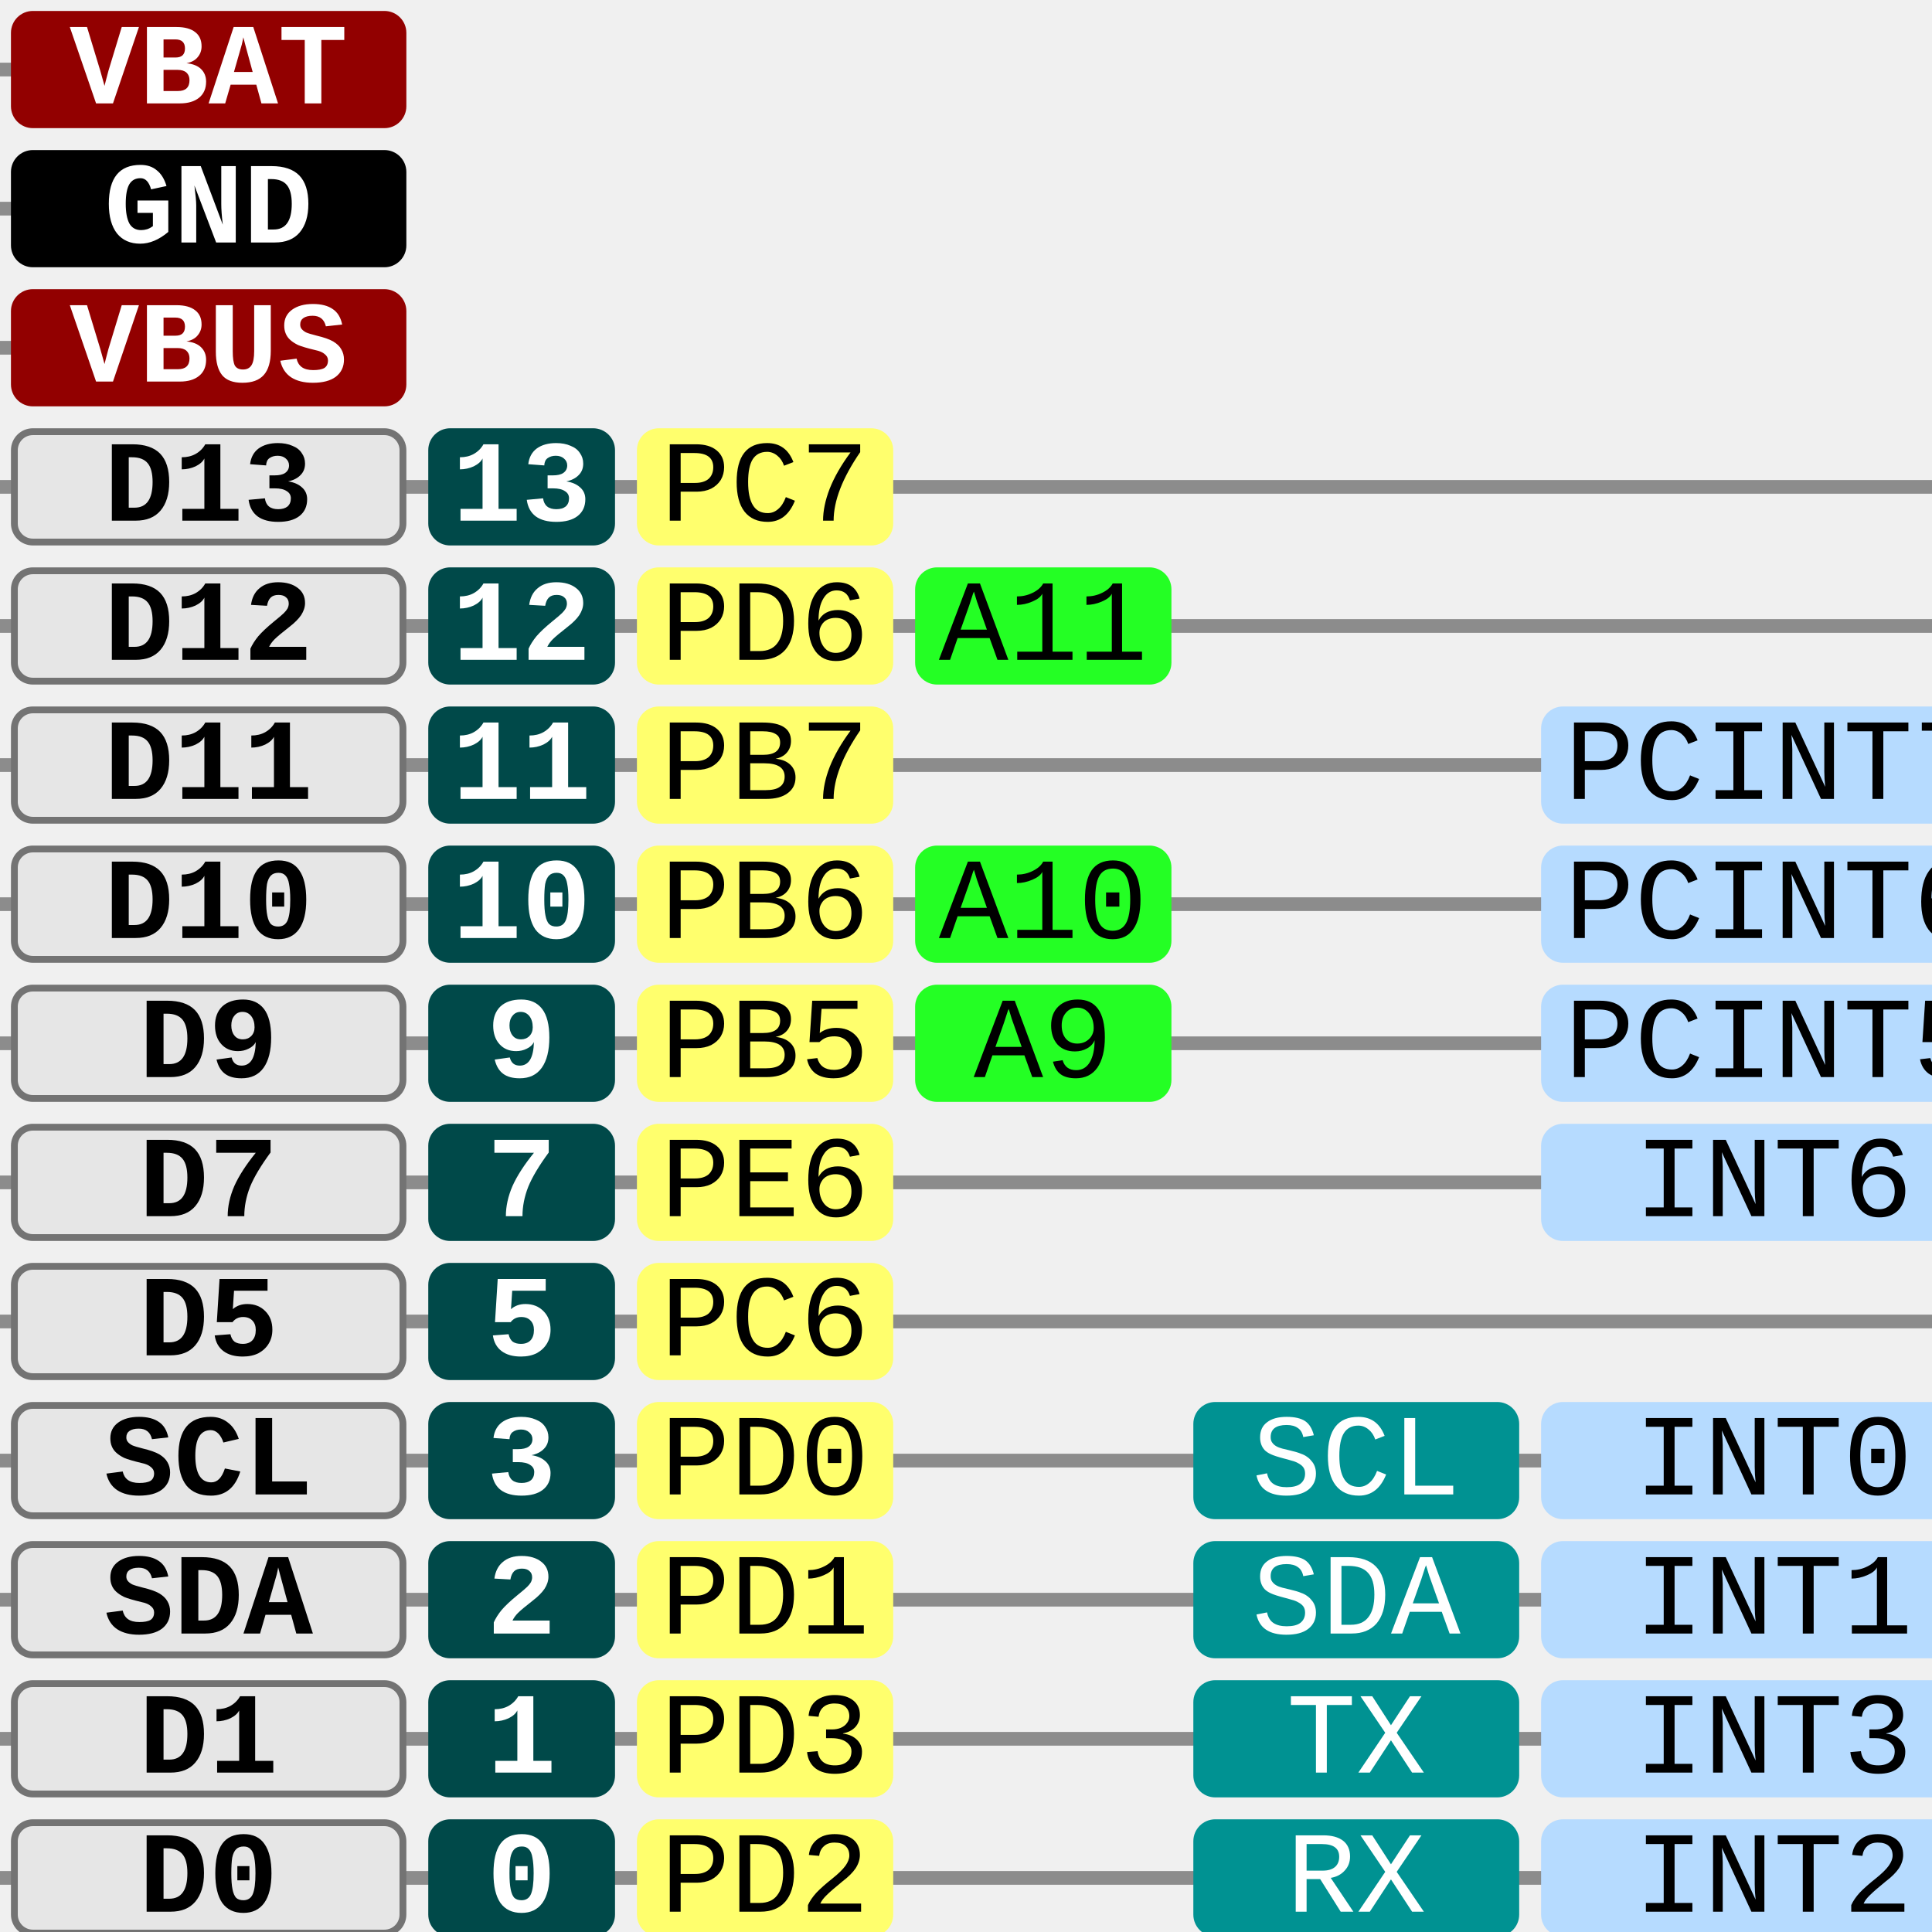
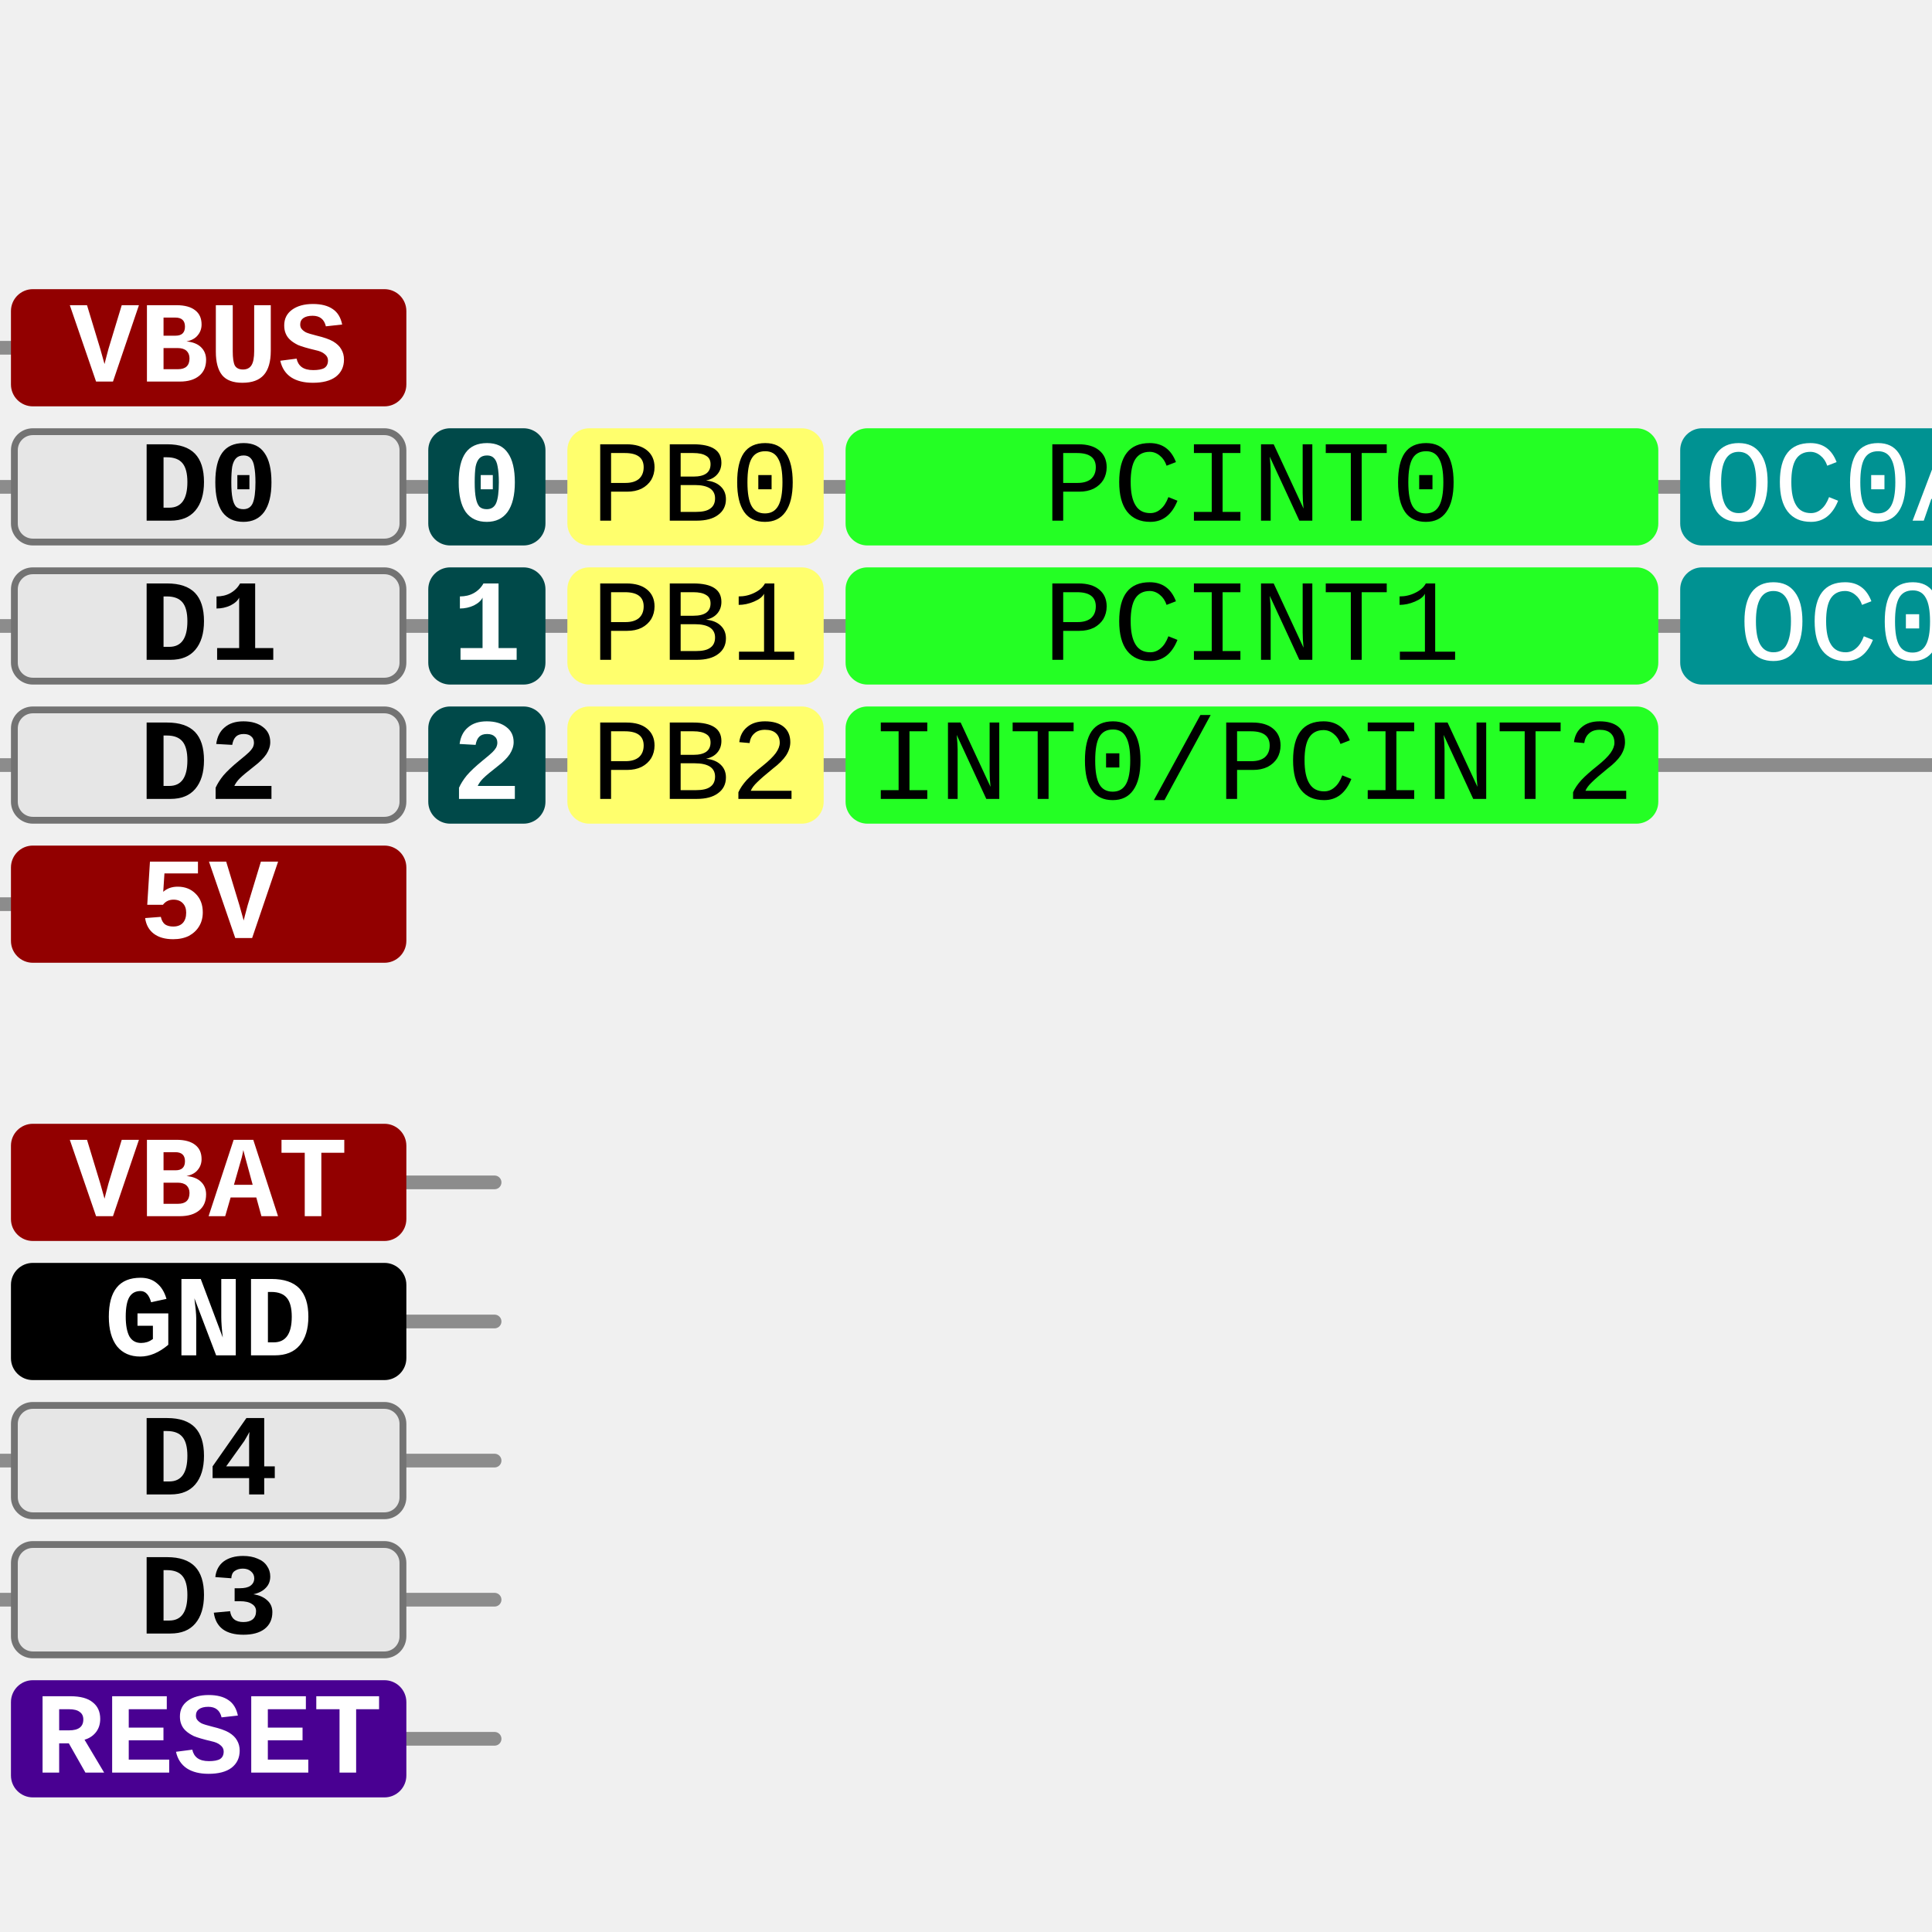
<svg xmlns="http://www.w3.org/2000/svg" baseProfile="tiny" height="100" version="1.2" width="100">
  <defs />
-   <g>
-     <line stroke="#8C8C8C" stroke-linecap="round" stroke-width="0.709" x1="-4" x2="10.8" y1="3.6" y2="3.6" />
-     <rect fill="#920000" height="6.066" rx="1.134" ry="1.134" width="20.466" x="0.567" y="0.567" />
-     <text fill="white" font-family="Courier New" font-size="6" font-weight="bold" text-anchor="middle" x="10.8" y="5.35">VBAT</text>
-   </g>
-   <g>
-     <line stroke="#8C8C8C" stroke-linecap="round" stroke-width="0.709" x1="-4" x2="10.8" y1="10.8" y2="10.8" />
-     <rect fill="#000000" height="6.066" rx="1.134" ry="1.134" width="20.466" x="0.567" y="7.767" />
-     <text fill="white" font-family="Courier New" font-size="6" font-weight="bold" text-anchor="middle" x="10.8" y="12.55">GND</text>
-   </g>
  <g>
    <line stroke="#8C8C8C" stroke-linecap="round" stroke-width="0.709" x1="-4" x2="10.8" y1="18.0" y2="18.0" />
    <rect fill="#920000" height="6.066" rx="1.134" ry="1.134" width="20.466" x="0.567" y="14.967" />
    <text fill="white" font-family="Courier New" font-size="6" font-weight="bold" text-anchor="middle" x="10.8" y="19.75">VBUS</text>
  </g>
  <g>
-     <line stroke="#8C8C8C" stroke-linecap="round" stroke-width="0.709" x1="-4" x2="120.6" y1="25.2" y2="25.2" />
+     <line stroke="#8C8C8C" stroke-linecap="round" stroke-width="0.709" x1="-4" x2="145.8" y1="25.2" y2="25.2" />
    <rect fill="#E6E6E6" height="5.712" rx="0.957" ry="0.957" stroke="#737373" stroke-width="0.354" width="20.112" x="0.744" y="22.344" />
-     <text fill="black" font-family="Courier New" font-size="6" font-weight="bold" text-anchor="middle" x="10.8" y="26.95">D13</text>
-     <rect fill="#004949" height="6.066" rx="1.134" ry="1.134" width="9.666" x="22.167" y="22.167" />
-     <text fill="white" font-family="Courier New" font-size="6" font-weight="bold" text-anchor="middle" x="27.0" y="26.95">13</text>
-     <rect fill="#FFFF6D" height="6.066" rx="1.134" ry="1.134" width="13.266" x="32.967" y="22.167" />
-     <text fill="black" font-family="Courier New" font-size="6" text-anchor="middle" x="39.6" y="26.95">PC7</text>
-     <rect fill="#6DB6FF" height="6.066" rx="1.134" ry="1.134" width="38.466" x="104.967" y="22.167" />
-     <text fill="black" font-family="Courier New" font-size="6" text-anchor="middle" x="124.2" y="26.95">OC4A</text>
+     <text fill="black" font-family="Courier New" font-size="6" font-weight="bold" text-anchor="middle" x="10.8" y="26.95">D0</text>
+     <rect fill="#004949" height="6.066" rx="1.134" ry="1.134" width="6.066" x="22.167" y="22.167" />
+     <text fill="white" font-family="Courier New" font-size="6" font-weight="bold" text-anchor="middle" x="25.2" y="26.95">0</text>
+     <rect fill="#FFFF6D" height="6.066" rx="1.134" ry="1.134" width="13.266" x="29.367" y="22.167" />
+     <text fill="black" font-family="Courier New" font-size="6" text-anchor="middle" x="36" y="26.95">PB0</text>
+     <rect fill="#24FF24" height="6.066" rx="1.134" ry="1.134" width="42.066" x="43.767" y="22.167" />
+     <text fill="black" font-family="Courier New" font-size="6" text-anchor="middle" x="64.8" y="26.95">PCINT0</text>
+     <rect fill="#009292" height="6.066" rx="1.134" ry="1.134" width="38.466" x="86.967" y="22.167" />
+     <text fill="white" font-family="Courier New" font-size="6" text-anchor="middle" x="106.2" y="26.95">OC0A/!OC1A</text>
+     <rect fill="#6DB6FF" height="6.066" rx="1.134" ry="1.134" width="16.866" x="126.567" y="22.167" />
+     <text fill="black" font-family="Courier New" font-size="6" text-anchor="middle" x="135.0" y="26.95">MOSI</text>
  </g>
  <g>
-     <line stroke="#8C8C8C" stroke-linecap="round" stroke-width="0.709" x1="-4" x2="120.6" y1="32.4" y2="32.4" />
+     <line stroke="#8C8C8C" stroke-linecap="round" stroke-width="0.709" x1="-4" x2="145.8" y1="32.4" y2="32.4" />
    <rect fill="#E6E6E6" height="5.712" rx="0.957" ry="0.957" stroke="#737373" stroke-width="0.354" width="20.112" x="0.744" y="29.544" />
-     <text fill="black" font-family="Courier New" font-size="6" font-weight="bold" text-anchor="middle" x="10.8" y="34.15">D12</text>
-     <rect fill="#004949" height="6.066" rx="1.134" ry="1.134" width="9.666" x="22.167" y="29.367" />
-     <text fill="white" font-family="Courier New" font-size="6" font-weight="bold" text-anchor="middle" x="27.0" y="34.15">12</text>
-     <rect fill="#FFFF6D" height="6.066" rx="1.134" ry="1.134" width="13.266" x="32.967" y="29.367" />
-     <text fill="black" font-family="Courier New" font-size="6" text-anchor="middle" x="39.6" y="34.15">PD6</text>
-     <rect fill="#24FF24" height="6.066" rx="1.134" ry="1.134" width="13.266" x="47.367" y="29.367" />
-     <text fill="black" font-family="Courier New" font-size="6" text-anchor="middle" x="54" y="34.15">A11</text>
-     <rect fill="#6DB6FF" height="6.066" rx="1.134" ry="1.134" width="38.466" x="104.967" y="29.367" />
-     <text fill="black" font-family="Courier New" font-size="6" text-anchor="middle" x="124.2" y="34.15">!OC4D</text>
+     <text fill="black" font-family="Courier New" font-size="6" font-weight="bold" text-anchor="middle" x="10.8" y="34.15">D1</text>
+     <rect fill="#004949" height="6.066" rx="1.134" ry="1.134" width="6.066" x="22.167" y="29.367" />
+     <text fill="white" font-family="Courier New" font-size="6" font-weight="bold" text-anchor="middle" x="25.2" y="34.15">1</text>
+     <rect fill="#FFFF6D" height="6.066" rx="1.134" ry="1.134" width="13.266" x="29.367" y="29.367" />
+     <text fill="black" font-family="Courier New" font-size="6" text-anchor="middle" x="36" y="34.15">PB1</text>
+     <rect fill="#24FF24" height="6.066" rx="1.134" ry="1.134" width="42.066" x="43.767" y="29.367" />
+     <text fill="black" font-family="Courier New" font-size="6" text-anchor="middle" x="64.8" y="34.15">PCINT1</text>
+     <rect fill="#009292" height="6.066" rx="1.134" ry="1.134" width="38.466" x="86.967" y="29.367" />
+     <text fill="white" font-family="Courier New" font-size="6" text-anchor="middle" x="106.2" y="34.15">OC0B/OC1A</text>
+     <rect fill="#6DB6FF" height="6.066" rx="1.134" ry="1.134" width="16.866" x="140.967" y="29.367" />
+     <text fill="black" font-family="Courier New" font-size="6" text-anchor="middle" x="149.4" y="34.15">MISO</text>
  </g>
  <g>
-     <line stroke="#8C8C8C" stroke-linecap="round" stroke-width="0.709" x1="-4" x2="120.6" y1="39.6" y2="39.6" />
+     <line stroke="#8C8C8C" stroke-linecap="round" stroke-width="0.709" x1="-4" x2="160.2" y1="39.6" y2="39.6" />
    <rect fill="#E6E6E6" height="5.712" rx="0.957" ry="0.957" stroke="#737373" stroke-width="0.354" width="20.112" x="0.744" y="36.744" />
-     <text fill="black" font-family="Courier New" font-size="6" font-weight="bold" text-anchor="middle" x="10.8" y="41.35">D11</text>
-     <rect fill="#004949" height="6.066" rx="1.134" ry="1.134" width="9.666" x="22.167" y="36.567" />
-     <text fill="white" font-family="Courier New" font-size="6" font-weight="bold" text-anchor="middle" x="27.0" y="41.35">11</text>
-     <rect fill="#FFFF6D" height="6.066" rx="1.134" ry="1.134" width="13.266" x="32.967" y="36.567" />
-     <text fill="black" font-family="Courier New" font-size="6" text-anchor="middle" x="39.6" y="41.35">PB7</text>
-     <rect fill="#B6DBFF" height="6.066" rx="1.134" ry="1.134" width="24.066" x="79.767" y="36.567" />
-     <text fill="black" font-family="Courier New" font-size="6" text-anchor="middle" x="91.8" y="41.35">PCINT7</text>
-     <rect fill="#6DB6FF" height="6.066" rx="1.134" ry="1.134" width="38.466" x="104.967" y="36.567" />
-     <text fill="black" font-family="Courier New" font-size="6" text-anchor="middle" x="124.2" y="41.35">OC0A/OC1C</text>
+     <text fill="black" font-family="Courier New" font-size="6" font-weight="bold" text-anchor="middle" x="10.8" y="41.35">D2</text>
+     <rect fill="#004949" height="6.066" rx="1.134" ry="1.134" width="6.066" x="22.167" y="36.567" />
+     <text fill="white" font-family="Courier New" font-size="6" font-weight="bold" text-anchor="middle" x="25.2" y="41.35">2</text>
+     <rect fill="#FFFF6D" height="6.066" rx="1.134" ry="1.134" width="13.266" x="29.367" y="36.567" />
+     <text fill="black" font-family="Courier New" font-size="6" text-anchor="middle" x="36" y="41.35">PB2</text>
+     <rect fill="#24FF24" height="6.066" rx="1.134" ry="1.134" width="42.066" x="43.767" y="36.567" />
+     <text fill="black" font-family="Courier New" font-size="6" text-anchor="middle" x="64.8" y="41.35">INT0/PCINT2</text>
+     <rect fill="#6DB6FF" height="6.066" rx="1.134" ry="1.134" width="16.866" x="126.567" y="36.567" />
+     <text fill="black" font-family="Courier New" font-size="6" text-anchor="middle" x="135.0" y="41.35">SCK</text>
+     <rect fill="#B66DFF" height="6.066" rx="1.134" ry="1.134" width="9.666" x="144.567" y="36.567" />
+     <text fill="black" font-family="Courier New" font-size="6" text-anchor="middle" x="149.4" y="41.35">A1</text>
  </g>
  <g>
-     <line stroke="#8C8C8C" stroke-linecap="round" stroke-width="0.709" x1="-4" x2="120.6" y1="46.8" y2="46.8" />
-     <rect fill="#E6E6E6" height="5.712" rx="0.957" ry="0.957" stroke="#737373" stroke-width="0.354" width="20.112" x="0.744" y="43.944" />
-     <text fill="black" font-family="Courier New" font-size="6" font-weight="bold" text-anchor="middle" x="10.8" y="48.55">D10</text>
-     <rect fill="#004949" height="6.066" rx="1.134" ry="1.134" width="9.666" x="22.167" y="43.767" />
-     <text fill="white" font-family="Courier New" font-size="6" font-weight="bold" text-anchor="middle" x="27.0" y="48.55">10</text>
-     <rect fill="#FFFF6D" height="6.066" rx="1.134" ry="1.134" width="13.266" x="32.967" y="43.767" />
-     <text fill="black" font-family="Courier New" font-size="6" text-anchor="middle" x="39.6" y="48.55">PB6</text>
-     <rect fill="#24FF24" height="6.066" rx="1.134" ry="1.134" width="13.266" x="47.367" y="43.767" />
-     <text fill="black" font-family="Courier New" font-size="6" text-anchor="middle" x="54" y="48.55">A10</text>
-     <rect fill="#B6DBFF" height="6.066" rx="1.134" ry="1.134" width="24.066" x="79.767" y="43.767" />
-     <text fill="black" font-family="Courier New" font-size="6" text-anchor="middle" x="91.8" y="48.55">PCINT6</text>
-     <rect fill="#6DB6FF" height="6.066" rx="1.134" ry="1.134" width="38.466" x="104.967" y="43.767" />
-     <text fill="black" font-family="Courier New" font-size="6" text-anchor="middle" x="124.2" y="48.55">OC1B/OC4B</text>
+     <line stroke="#8C8C8C" stroke-linecap="round" stroke-width="0.709" x1="-4" x2="10.8" y1="46.8" y2="46.8" />
+     <rect fill="#920000" height="6.066" rx="1.134" ry="1.134" width="20.466" x="0.567" y="43.767" />
+     <text fill="white" font-family="Courier New" font-size="6" font-weight="bold" text-anchor="middle" x="10.8" y="48.55">5V</text>
  </g>
  <g>
-     <line stroke="#8C8C8C" stroke-linecap="round" stroke-width="0.709" x1="-4" x2="120.6" y1="54.0" y2="54.0" />
-     <rect fill="#E6E6E6" height="5.712" rx="0.957" ry="0.957" stroke="#737373" stroke-width="0.354" width="20.112" x="0.744" y="51.144" />
-     <text fill="black" font-family="Courier New" font-size="6" font-weight="bold" text-anchor="middle" x="10.8" y="55.75">D9</text>
-     <rect fill="#004949" height="6.066" rx="1.134" ry="1.134" width="9.666" x="22.167" y="50.967" />
-     <text fill="white" font-family="Courier New" font-size="6" font-weight="bold" text-anchor="middle" x="27.0" y="55.75">9</text>
-     <rect fill="#FFFF6D" height="6.066" rx="1.134" ry="1.134" width="13.266" x="32.967" y="50.967" />
-     <text fill="black" font-family="Courier New" font-size="6" text-anchor="middle" x="39.6" y="55.75">PB5</text>
-     <rect fill="#24FF24" height="6.066" rx="1.134" ry="1.134" width="13.266" x="47.367" y="50.967" />
-     <text fill="black" font-family="Courier New" font-size="6" text-anchor="middle" x="54" y="55.75">A9</text>
-     <rect fill="#B6DBFF" height="6.066" rx="1.134" ry="1.134" width="24.066" x="79.767" y="50.967" />
-     <text fill="black" font-family="Courier New" font-size="6" text-anchor="middle" x="91.8" y="55.75">PCINT5</text>
-     <rect fill="#6DB6FF" height="6.066" rx="1.134" ry="1.134" width="38.466" x="104.967" y="50.967" />
-     <text fill="black" font-family="Courier New" font-size="6" text-anchor="middle" x="124.2" y="55.75">OC1A/!OC4B</text>
+     <line stroke="#8C8C8C" stroke-linecap="round" stroke-width="0.709" x1="25.6" x2="10.8" y1="61.2" y2="61.2" />
+     <rect fill="#920000" height="6.066" rx="1.134" ry="1.134" width="20.466" x="0.567" y="58.167" />
+     <text fill="white" font-family="Courier New" font-size="6" font-weight="bold" text-anchor="middle" x="10.8" y="62.95">VBAT</text>
  </g>
  <g>
-     <line stroke="#8C8C8C" stroke-linecap="round" stroke-width="0.709" x1="-4" x2="88.2" y1="61.2" y2="61.2" />
-     <rect fill="#E6E6E6" height="5.712" rx="0.957" ry="0.957" stroke="#737373" stroke-width="0.354" width="20.112" x="0.744" y="58.344" />
-     <text fill="black" font-family="Courier New" font-size="6" font-weight="bold" text-anchor="middle" x="10.8" y="62.95">D7</text>
-     <rect fill="#004949" height="6.066" rx="1.134" ry="1.134" width="9.666" x="22.167" y="58.167" />
-     <text fill="white" font-family="Courier New" font-size="6" font-weight="bold" text-anchor="middle" x="27.0" y="62.95">7</text>
-     <rect fill="#FFFF6D" height="6.066" rx="1.134" ry="1.134" width="13.266" x="32.967" y="58.167" />
-     <text fill="black" font-family="Courier New" font-size="6" text-anchor="middle" x="39.6" y="62.95">PE6</text>
-     <rect fill="#B6DBFF" height="6.066" rx="1.134" ry="1.134" width="24.066" x="79.767" y="58.167" />
-     <text fill="black" font-family="Courier New" font-size="6" text-anchor="middle" x="91.8" y="62.95">INT6</text>
+     <line stroke="#8C8C8C" stroke-linecap="round" stroke-width="0.709" x1="25.6" x2="10.8" y1="68.4" y2="68.4" />
+     <rect fill="#000000" height="6.066" rx="1.134" ry="1.134" width="20.466" x="0.567" y="65.367" />
+     <text fill="white" font-family="Courier New" font-size="6" font-weight="bold" text-anchor="middle" x="10.8" y="70.15">GND</text>
  </g>
  <g>
-     <line stroke="#8C8C8C" stroke-linecap="round" stroke-width="0.709" x1="-4" x2="120.6" y1="68.4" y2="68.4" />
-     <rect fill="#E6E6E6" height="5.712" rx="0.957" ry="0.957" stroke="#737373" stroke-width="0.354" width="20.112" x="0.744" y="65.544" />
-     <text fill="black" font-family="Courier New" font-size="6" font-weight="bold" text-anchor="middle" x="10.8" y="70.15">D5</text>
-     <rect fill="#004949" height="6.066" rx="1.134" ry="1.134" width="9.666" x="22.167" y="65.367" />
-     <text fill="white" font-family="Courier New" font-size="6" font-weight="bold" text-anchor="middle" x="27.0" y="70.15">5</text>
-     <rect fill="#FFFF6D" height="6.066" rx="1.134" ry="1.134" width="13.266" x="32.967" y="65.367" />
-     <text fill="black" font-family="Courier New" font-size="6" text-anchor="middle" x="39.6" y="70.15">PC6</text>
-     <rect fill="#6DB6FF" height="6.066" rx="1.134" ry="1.134" width="38.466" x="104.967" y="65.367" />
-     <text fill="black" font-family="Courier New" font-size="6" text-anchor="middle" x="124.2" y="70.15">OC3A/OC4A</text>
+     <line stroke="#8C8C8C" stroke-linecap="round" stroke-width="0.709" x1="25.6" x2="-151.2" y1="75.6" y2="75.6" />
+     <rect fill="#E6E6E6" height="5.712" rx="0.957" ry="0.957" stroke="#737373" stroke-width="0.354" width="20.112" x="0.744" y="72.744" />
+     <text fill="black" font-family="Courier New" font-size="6" font-weight="bold" text-anchor="middle" x="10.8" y="77.35">D4</text>
+     <rect fill="#004949" height="6.066" rx="1.134" ry="1.134" width="6.066" x="-6.633" y="72.567" />
+     <text fill="white" font-family="Courier New" font-size="6" font-weight="bold" text-anchor="middle" x="-3.6" y="77.35">4</text>
+     <rect fill="#FFFF6D" height="6.066" rx="1.134" ry="1.134" width="13.266" x="-21.033" y="72.567" />
+     <text fill="black" font-family="Courier New" font-size="6" text-anchor="middle" x="-14.4" y="77.35">PB4</text>
+     <rect fill="#24FF24" height="6.066" rx="1.134" ry="1.134" width="42.066" x="-64.233" y="72.567" />
+     <text fill="black" font-family="Courier New" font-size="6" text-anchor="middle" x="-43.2" y="77.35">PCINT4</text>
+     <rect fill="#009292" height="6.066" rx="1.134" ry="1.134" width="38.466" x="-103.833" y="72.567" />
+     <text fill="white" font-family="Courier New" font-size="6" text-anchor="middle" x="-84.6" y="77.35">OC1B</text>
+     <rect fill="#B66DFF" height="6.066" rx="1.134" ry="1.134" width="9.666" x="-147.033" y="72.567" />
+     <text fill="black" font-family="Courier New" font-size="6" text-anchor="middle" x="-142.2" y="77.35">A2</text>
+     <rect fill="#FFB6DB" height="6.066" rx="1.134" ry="1.134" width="13.266" x="-161.433" y="72.567" />
+     <text fill="black" font-family="Courier New" font-size="6" text-anchor="middle" x="-154.8" y="77.35">USB</text>
  </g>
  <g>
-     <line stroke="#8C8C8C" stroke-linecap="round" stroke-width="0.709" x1="-4" x2="120.6" y1="75.6" y2="75.6" />
-     <rect fill="#E6E6E6" height="5.712" rx="0.957" ry="0.957" stroke="#737373" stroke-width="0.354" width="20.112" x="0.744" y="72.744" />
-     <text fill="black" font-family="Courier New" font-size="6" font-weight="bold" text-anchor="middle" x="10.8" y="77.35">SCL</text>
-     <rect fill="#004949" height="6.066" rx="1.134" ry="1.134" width="9.666" x="22.167" y="72.567" />
-     <text fill="white" font-family="Courier New" font-size="6" font-weight="bold" text-anchor="middle" x="27.0" y="77.35">3</text>
-     <rect fill="#FFFF6D" height="6.066" rx="1.134" ry="1.134" width="13.266" x="32.967" y="72.567" />
-     <text fill="black" font-family="Courier New" font-size="6" text-anchor="middle" x="39.6" y="77.35">PD0</text>
-     <rect fill="#009292" height="6.066" rx="1.134" ry="1.134" width="16.866" x="61.767" y="72.567" />
-     <text fill="white" font-family="Courier New" font-size="6" text-anchor="middle" x="70.2" y="77.35">SCL</text>
-     <rect fill="#B6DBFF" height="6.066" rx="1.134" ry="1.134" width="24.066" x="79.767" y="72.567" />
-     <text fill="black" font-family="Courier New" font-size="6" text-anchor="middle" x="91.8" y="77.35">INT0</text>
-     <rect fill="#6DB6FF" height="6.066" rx="1.134" ry="1.134" width="38.466" x="104.967" y="72.567" />
-     <text fill="black" font-family="Courier New" font-size="6" text-anchor="middle" x="124.2" y="77.35">OC0B</text>
+     <line stroke="#8C8C8C" stroke-linecap="round" stroke-width="0.709" x1="25.6" x2="-151.2" y1="82.8" y2="82.8" />
+     <rect fill="#E6E6E6" height="5.712" rx="0.957" ry="0.957" stroke="#737373" stroke-width="0.354" width="20.112" x="0.744" y="79.944" />
+     <text fill="black" font-family="Courier New" font-size="6" font-weight="bold" text-anchor="middle" x="10.8" y="84.55">D3</text>
+     <rect fill="#004949" height="6.066" rx="1.134" ry="1.134" width="6.066" x="-6.633" y="79.767" />
+     <text fill="white" font-family="Courier New" font-size="6" font-weight="bold" text-anchor="middle" x="-3.6" y="84.55">3</text>
+     <rect fill="#FFFF6D" height="6.066" rx="1.134" ry="1.134" width="13.266" x="-21.033" y="79.767" />
+     <text fill="black" font-family="Courier New" font-size="6" text-anchor="middle" x="-14.4" y="84.55">PB3</text>
+     <rect fill="#24FF24" height="6.066" rx="1.134" ry="1.134" width="42.066" x="-64.233" y="79.767" />
+     <text fill="black" font-family="Courier New" font-size="6" text-anchor="middle" x="-43.2" y="84.55">PCINT3</text>
+     <rect fill="#009292" height="6.066" rx="1.134" ry="1.134" width="38.466" x="-103.833" y="79.767" />
+     <text fill="white" font-family="Courier New" font-size="6" text-anchor="middle" x="-84.6" y="84.55">!OC1B</text>
+     <rect fill="#B66DFF" height="6.066" rx="1.134" ry="1.134" width="9.666" x="-147.033" y="79.767" />
+     <text fill="black" font-family="Courier New" font-size="6" text-anchor="middle" x="-142.2" y="84.55">A3</text>
+     <rect fill="#FFB6DB" height="6.066" rx="1.134" ry="1.134" width="13.266" x="-161.433" y="79.767" />
+     <text fill="black" font-family="Courier New" font-size="6" text-anchor="middle" x="-154.8" y="84.55">USB</text>
  </g>
  <g>
-     <line stroke="#8C8C8C" stroke-linecap="round" stroke-width="0.709" x1="-4" x2="88.2" y1="82.8" y2="82.8" />
-     <rect fill="#E6E6E6" height="5.712" rx="0.957" ry="0.957" stroke="#737373" stroke-width="0.354" width="20.112" x="0.744" y="79.944" />
-     <text fill="black" font-family="Courier New" font-size="6" font-weight="bold" text-anchor="middle" x="10.8" y="84.55">SDA</text>
-     <rect fill="#004949" height="6.066" rx="1.134" ry="1.134" width="9.666" x="22.167" y="79.767" />
-     <text fill="white" font-family="Courier New" font-size="6" font-weight="bold" text-anchor="middle" x="27.0" y="84.55">2</text>
-     <rect fill="#FFFF6D" height="6.066" rx="1.134" ry="1.134" width="13.266" x="32.967" y="79.767" />
-     <text fill="black" font-family="Courier New" font-size="6" text-anchor="middle" x="39.6" y="84.55">PD1</text>
-     <rect fill="#009292" height="6.066" rx="1.134" ry="1.134" width="16.866" x="61.767" y="79.767" />
-     <text fill="white" font-family="Courier New" font-size="6" text-anchor="middle" x="70.2" y="84.55">SDA</text>
-     <rect fill="#B6DBFF" height="6.066" rx="1.134" ry="1.134" width="24.066" x="79.767" y="79.767" />
-     <text fill="black" font-family="Courier New" font-size="6" text-anchor="middle" x="91.8" y="84.55">INT1</text>
+     <line stroke="#8C8C8C" stroke-linecap="round" stroke-width="0.709" x1="25.6" x2="10.8" y1="90.0" y2="90.0" />
+     <rect fill="#490092" height="6.066" rx="1.134" ry="1.134" width="20.466" x="0.567" y="86.967" />
+     <text fill="white" font-family="Courier New" font-size="6" font-weight="bold" text-anchor="middle" x="10.8" y="91.75">RESET</text>
  </g>
  <g>
-     <line stroke="#8C8C8C" stroke-linecap="round" stroke-width="0.709" x1="-4" x2="88.2" y1="90.0" y2="90.0" />
-     <rect fill="#E6E6E6" height="5.712" rx="0.957" ry="0.957" stroke="#737373" stroke-width="0.354" width="20.112" x="0.744" y="87.144" />
-     <text fill="black" font-family="Courier New" font-size="6" font-weight="bold" text-anchor="middle" x="10.8" y="91.75">D1</text>
-     <rect fill="#004949" height="6.066" rx="1.134" ry="1.134" width="9.666" x="22.167" y="86.967" />
-     <text fill="white" font-family="Courier New" font-size="6" font-weight="bold" text-anchor="middle" x="27.0" y="91.75">1</text>
-     <rect fill="#FFFF6D" height="6.066" rx="1.134" ry="1.134" width="13.266" x="32.967" y="86.967" />
-     <text fill="black" font-family="Courier New" font-size="6" text-anchor="middle" x="39.6" y="91.75">PD3</text>
-     <rect fill="#009292" height="6.066" rx="1.134" ry="1.134" width="16.866" x="61.767" y="86.967" />
-     <text fill="white" font-family="Courier New" font-size="6" text-anchor="middle" x="70.2" y="91.75">TX</text>
-     <rect fill="#B6DBFF" height="6.066" rx="1.134" ry="1.134" width="24.066" x="79.767" y="86.967" />
-     <text fill="black" font-family="Courier New" font-size="6" text-anchor="middle" x="91.8" y="91.75">INT3</text>
+     <rect fill="#920000" height="6.066" rx="1.134" ry="1.134" width="6.066" x="0.567" y="122.967" />
+     <text fill="black" font-family="Courier New" font-size="6" font-weight="bold" text-anchor="start" x="8.64" y="127.75">Power</text>
+     <rect fill="#000000" height="6.066" rx="1.134" ry="1.134" width="6.066" x="0.567" y="130.167" />
+     <text fill="black" font-family="Courier New" font-size="6" font-weight="bold" text-anchor="start" x="8.64" y="134.95">GND</text>
+     <rect fill="#490092" height="6.066" rx="1.134" ry="1.134" width="6.066" x="0.567" y="137.367" />
+     <text fill="black" font-family="Courier New" font-size="6" font-weight="bold" text-anchor="start" x="8.64" y="142.15">Control</text>
+     <rect fill="#E6E6E6" height="5.712" rx="0.957" ry="0.957" stroke="#737373" stroke-width="0.354" width="5.712" x="0.744" y="144.744" />
+     <text fill="black" font-family="Courier New" font-size="6" font-weight="bold" text-anchor="start" x="8.64" y="149.35">CircuitPython Name</text>
+     <rect fill="#004949" height="6.066" rx="1.134" ry="1.134" width="6.066" x="0.567" y="151.767" />
+     <text fill="black" font-family="Courier New" font-size="6" font-weight="bold" text-anchor="start" x="8.64" y="156.55">Arduino Name</text>
+     <rect fill="#FFFF6D" height="6.066" rx="1.134" ry="1.134" width="6.066" x="0.567" y="158.967" />
+     <text fill="black" font-family="Courier New" font-size="6" font-weight="bold" text-anchor="start" x="8.64" y="163.75">GPIO</text>
+     <rect fill="#24FF24" height="6.066" rx="1.134" ry="1.134" width="6.066" x="0.567" y="166.167" />
+     <text fill="black" font-family="Courier New" font-size="6" font-weight="bold" text-anchor="start" x="8.64" y="170.95">INT</text>
+     <rect fill="#009292" height="6.066" rx="1.134" ry="1.134" width="6.066" x="0.567" y="173.367" />
+     <text fill="black" font-family="Courier New" font-size="6" font-weight="bold" text-anchor="start" x="8.64" y="178.15">PWM</text>
+     <rect fill="#6DB6FF" height="6.066" rx="1.134" ry="1.134" width="6.066" x="0.567" y="180.567" />
+     <text fill="black" font-family="Courier New" font-size="6" font-weight="bold" text-anchor="start" x="8.64" y="185.35">SPI</text>
+     <rect fill="#B66DFF" height="6.066" rx="1.134" ry="1.134" width="6.066" x="0.567" y="187.767" />
+     <text fill="black" font-family="Courier New" font-size="6" font-weight="bold" text-anchor="start" x="8.64" y="192.55">ADC</text>
+     <rect fill="#FFB6DB" height="6.066" rx="1.134" ry="1.134" width="6.066" x="0.567" y="194.967" />
+     <text fill="black" font-family="Courier New" font-size="6" font-weight="bold" text-anchor="start" x="8.64" y="199.75">Special</text>
  </g>
  <g>
-     <line stroke="#8C8C8C" stroke-linecap="round" stroke-width="0.709" x1="-4" x2="88.2" y1="97.2" y2="97.2" />
-     <rect fill="#E6E6E6" height="5.712" rx="0.957" ry="0.957" stroke="#737373" stroke-width="0.354" width="20.112" x="0.744" y="94.344" />
-     <text fill="black" font-family="Courier New" font-size="6" font-weight="bold" text-anchor="middle" x="10.8" y="98.95">D0</text>
-     <rect fill="#004949" height="6.066" rx="1.134" ry="1.134" width="9.666" x="22.167" y="94.167" />
-     <text fill="white" font-family="Courier New" font-size="6" font-weight="bold" text-anchor="middle" x="27.0" y="98.95">0</text>
-     <rect fill="#FFFF6D" height="6.066" rx="1.134" ry="1.134" width="13.266" x="32.967" y="94.167" />
-     <text fill="black" font-family="Courier New" font-size="6" text-anchor="middle" x="39.6" y="98.95">PD2</text>
-     <rect fill="#009292" height="6.066" rx="1.134" ry="1.134" width="16.866" x="61.767" y="94.167" />
-     <text fill="white" font-family="Courier New" font-size="6" text-anchor="middle" x="70.2" y="98.95">RX</text>
-     <rect fill="#B6DBFF" height="6.066" rx="1.134" ry="1.134" width="24.066" x="79.767" y="94.167" />
-     <text fill="black" font-family="Courier New" font-size="6" text-anchor="middle" x="91.8" y="98.95">INT2</text>
-   </g>
-   <g>
-     <line stroke="#8C8C8C" stroke-linecap="round" stroke-width="0.709" x1="-4" x2="50.4" y1="104.4" y2="104.4" />
-     <rect fill="#E6E6E6" height="5.712" rx="0.957" ry="0.957" stroke="#737373" stroke-width="0.354" width="20.112" x="0.744" y="101.544" />
-     <text fill="black" font-family="Courier New" font-size="6" font-weight="bold" text-anchor="middle" x="10.8" y="106.15">D4</text>
-     <rect fill="#004949" height="6.066" rx="1.134" ry="1.134" width="9.666" x="22.167" y="101.367" />
-     <text fill="white" font-family="Courier New" font-size="6" font-weight="bold" text-anchor="middle" x="27.0" y="106.15">4</text>
-     <rect fill="#FFFF6D" height="6.066" rx="1.134" ry="1.134" width="13.266" x="32.967" y="101.367" />
-     <text fill="black" font-family="Courier New" font-size="6" text-anchor="middle" x="39.6" y="106.15">PD4</text>
-     <rect fill="#24FF24" height="6.066" rx="1.134" ry="1.134" width="13.266" x="47.367" y="101.367" />
-     <text fill="black" font-family="Courier New" font-size="6" text-anchor="middle" x="54" y="106.15">A6</text>
-   </g>
-   <g>
-     <line stroke="#8C8C8C" stroke-linecap="round" stroke-width="0.709" x1="25.6" x2="10.8" y1="118.8" y2="118.8" />
-     <rect fill="#490092" height="6.066" rx="1.134" ry="1.134" width="20.466" x="0.567" y="115.767" />
-     <text fill="white" font-family="Courier New" font-size="6" font-weight="bold" text-anchor="middle" x="10.8" y="120.55">RST</text>
-   </g>
-   <g>
-     <line stroke="#8C8C8C" stroke-linecap="round" stroke-width="0.709" x1="25.6" x2="10.8" y1="126.0" y2="126.0" />
-     <rect fill="#920000" height="6.066" rx="1.134" ry="1.134" width="20.466" x="0.567" y="122.967" />
-     <text fill="white" font-family="Courier New" font-size="6" font-weight="bold" text-anchor="middle" x="10.8" y="127.75">3.3V</text>
-   </g>
-   <g>
-     <line stroke="#8C8C8C" stroke-linecap="round" stroke-width="0.709" x1="25.6" x2="10.8" y1="133.2" y2="133.2" />
-     <rect fill="#E6E6E6" height="5.712" rx="0.957" ry="0.957" stroke="#737373" stroke-width="0.354" width="20.112" x="0.744" y="130.344" />
-     <text fill="black" font-family="Courier New" font-size="6" font-weight="bold" text-anchor="middle" x="10.8" y="134.95">AREF</text>
-   </g>
-   <g>
-     <line stroke="#8C8C8C" stroke-linecap="round" stroke-width="0.709" x1="25.6" x2="10.8" y1="140.4" y2="140.4" />
-     <rect fill="#920000" height="6.066" rx="1.134" ry="1.134" width="20.466" x="0.567" y="137.367" />
-     <text fill="white" font-family="Courier New" font-size="6" font-weight="bold" text-anchor="middle" x="10.8" y="142.15">VMAX</text>
-   </g>
-   <g>
-     <line stroke="#8C8C8C" stroke-linecap="round" stroke-width="0.709" x1="25.6" x2="-28.8" y1="147.6" y2="147.6" />
-     <rect fill="#E6E6E6" height="5.712" rx="0.957" ry="0.957" stroke="#737373" stroke-width="0.354" width="20.112" x="0.744" y="144.744" />
-     <text fill="black" font-family="Courier New" font-size="6" font-weight="bold" text-anchor="middle" x="10.8" y="149.35">A0</text>
-     <rect fill="#004949" height="6.066" rx="1.134" ry="1.134" width="9.666" x="-10.233" y="144.567" />
-     <text fill="white" font-family="Courier New" font-size="6" font-weight="bold" text-anchor="middle" x="-5.4" y="149.35">18</text>
-     <rect fill="#FFFF6D" height="6.066" rx="1.134" ry="1.134" width="13.266" x="-24.633" y="144.567" />
-     <text fill="black" font-family="Courier New" font-size="6" text-anchor="middle" x="-18" y="149.35">PF7</text>
-     <rect fill="#24FF24" height="6.066" rx="1.134" ry="1.134" width="13.266" x="-39.033" y="144.567" />
-     <text fill="black" font-family="Courier New" font-size="6" text-anchor="middle" x="-32.4" y="149.35">A0</text>
-   </g>
-   <g>
-     <line stroke="#8C8C8C" stroke-linecap="round" stroke-width="0.709" x1="25.6" x2="-28.8" y1="154.8" y2="154.8" />
-     <rect fill="#E6E6E6" height="5.712" rx="0.957" ry="0.957" stroke="#737373" stroke-width="0.354" width="20.112" x="0.744" y="151.944" />
-     <text fill="black" font-family="Courier New" font-size="6" font-weight="bold" text-anchor="middle" x="10.8" y="156.55">A1</text>
-     <rect fill="#004949" height="6.066" rx="1.134" ry="1.134" width="9.666" x="-10.233" y="151.767" />
-     <text fill="white" font-family="Courier New" font-size="6" font-weight="bold" text-anchor="middle" x="-5.4" y="156.55">19</text>
-     <rect fill="#FFFF6D" height="6.066" rx="1.134" ry="1.134" width="13.266" x="-24.633" y="151.767" />
-     <text fill="black" font-family="Courier New" font-size="6" text-anchor="middle" x="-18" y="156.55">PF6</text>
-     <rect fill="#24FF24" height="6.066" rx="1.134" ry="1.134" width="13.266" x="-39.033" y="151.767" />
-     <text fill="black" font-family="Courier New" font-size="6" text-anchor="middle" x="-32.4" y="156.55">A1</text>
-   </g>
-   <g>
-     <line stroke="#8C8C8C" stroke-linecap="round" stroke-width="0.709" x1="25.6" x2="-28.8" y1="162.0" y2="162.0" />
-     <rect fill="#E6E6E6" height="5.712" rx="0.957" ry="0.957" stroke="#737373" stroke-width="0.354" width="20.112" x="0.744" y="159.144" />
-     <text fill="black" font-family="Courier New" font-size="6" font-weight="bold" text-anchor="middle" x="10.8" y="163.75">A2</text>
-     <rect fill="#004949" height="6.066" rx="1.134" ry="1.134" width="9.666" x="-10.233" y="158.967" />
-     <text fill="white" font-family="Courier New" font-size="6" font-weight="bold" text-anchor="middle" x="-5.4" y="163.75">20</text>
-     <rect fill="#FFFF6D" height="6.066" rx="1.134" ry="1.134" width="13.266" x="-24.633" y="158.967" />
-     <text fill="black" font-family="Courier New" font-size="6" text-anchor="middle" x="-18" y="163.75">PF5</text>
-     <rect fill="#24FF24" height="6.066" rx="1.134" ry="1.134" width="13.266" x="-39.033" y="158.967" />
-     <text fill="black" font-family="Courier New" font-size="6" text-anchor="middle" x="-32.4" y="163.75">A2</text>
-   </g>
-   <g>
-     <line stroke="#8C8C8C" stroke-linecap="round" stroke-width="0.709" x1="25.6" x2="-28.8" y1="169.2" y2="169.2" />
-     <rect fill="#E6E6E6" height="5.712" rx="0.957" ry="0.957" stroke="#737373" stroke-width="0.354" width="20.112" x="0.744" y="166.344" />
-     <text fill="black" font-family="Courier New" font-size="6" font-weight="bold" text-anchor="middle" x="10.8" y="170.95">A3</text>
-     <rect fill="#004949" height="6.066" rx="1.134" ry="1.134" width="9.666" x="-10.233" y="166.167" />
-     <text fill="white" font-family="Courier New" font-size="6" font-weight="bold" text-anchor="middle" x="-5.4" y="170.95">21</text>
-     <rect fill="#FFFF6D" height="6.066" rx="1.134" ry="1.134" width="13.266" x="-24.633" y="166.167" />
-     <text fill="black" font-family="Courier New" font-size="6" text-anchor="middle" x="-18" y="170.95">PF4</text>
-     <rect fill="#24FF24" height="6.066" rx="1.134" ry="1.134" width="13.266" x="-39.033" y="166.167" />
-     <text fill="black" font-family="Courier New" font-size="6" text-anchor="middle" x="-32.4" y="170.95">A3</text>
-   </g>
-   <g>
-     <line stroke="#8C8C8C" stroke-linecap="round" stroke-width="0.709" x1="25.6" x2="-28.8" y1="176.4" y2="176.4" />
-     <rect fill="#E6E6E6" height="5.712" rx="0.957" ry="0.957" stroke="#737373" stroke-width="0.354" width="20.112" x="0.744" y="173.544" />
-     <text fill="black" font-family="Courier New" font-size="6" font-weight="bold" text-anchor="middle" x="10.8" y="178.15">A4</text>
-     <rect fill="#004949" height="6.066" rx="1.134" ry="1.134" width="9.666" x="-10.233" y="173.367" />
-     <text fill="white" font-family="Courier New" font-size="6" font-weight="bold" text-anchor="middle" x="-5.4" y="178.15">22</text>
-     <rect fill="#FFFF6D" height="6.066" rx="1.134" ry="1.134" width="13.266" x="-24.633" y="173.367" />
-     <text fill="black" font-family="Courier New" font-size="6" text-anchor="middle" x="-18" y="178.15">PF1</text>
-     <rect fill="#24FF24" height="6.066" rx="1.134" ry="1.134" width="13.266" x="-39.033" y="173.367" />
-     <text fill="black" font-family="Courier New" font-size="6" text-anchor="middle" x="-32.4" y="178.15">A4</text>
-   </g>
-   <g>
-     <line stroke="#8C8C8C" stroke-linecap="round" stroke-width="0.709" x1="25.6" x2="-28.8" y1="183.6" y2="183.6" />
-     <rect fill="#E6E6E6" height="5.712" rx="0.957" ry="0.957" stroke="#737373" stroke-width="0.354" width="20.112" x="0.744" y="180.744" />
-     <text fill="black" font-family="Courier New" font-size="6" font-weight="bold" text-anchor="middle" x="10.8" y="185.35">A5</text>
-     <rect fill="#004949" height="6.066" rx="1.134" ry="1.134" width="9.666" x="-10.233" y="180.567" />
-     <text fill="white" font-family="Courier New" font-size="6" font-weight="bold" text-anchor="middle" x="-5.4" y="185.35">23</text>
-     <rect fill="#FFFF6D" height="6.066" rx="1.134" ry="1.134" width="13.266" x="-24.633" y="180.567" />
-     <text fill="black" font-family="Courier New" font-size="6" text-anchor="middle" x="-18" y="185.35">PF0</text>
-     <rect fill="#24FF24" height="6.066" rx="1.134" ry="1.134" width="13.266" x="-39.033" y="180.567" />
-     <text fill="black" font-family="Courier New" font-size="6" text-anchor="middle" x="-32.4" y="185.35">A5</text>
-   </g>
-   <g>
-     <line stroke="#8C8C8C" stroke-linecap="round" stroke-width="0.709" x1="25.6" x2="-66.6" y1="190.8" y2="190.8" />
-     <rect fill="#E6E6E6" height="5.712" rx="0.957" ry="0.957" stroke="#737373" stroke-width="0.354" width="20.112" x="0.744" y="187.944" />
-     <text fill="black" font-family="Courier New" font-size="6" font-weight="bold" text-anchor="middle" x="10.8" y="192.55">SCK</text>
-     <rect fill="#004949" height="6.066" rx="1.134" ry="1.134" width="9.666" x="-10.233" y="187.767" />
-     <text fill="white" font-family="Courier New" font-size="6" font-weight="bold" text-anchor="middle" x="-5.4" y="192.55">15</text>
-     <rect fill="#FFFF6D" height="6.066" rx="1.134" ry="1.134" width="13.266" x="-24.633" y="187.767" />
-     <text fill="black" font-family="Courier New" font-size="6" text-anchor="middle" x="-18" y="192.55">PB1</text>
-     <rect fill="#009292" height="6.066" rx="1.134" ry="1.134" width="16.866" x="-57.033" y="187.767" />
-     <text fill="white" font-family="Courier New" font-size="6" text-anchor="middle" x="-48.6" y="192.55">SCK</text>
-     <rect fill="#B6DBFF" height="6.066" rx="1.134" ry="1.134" width="24.066" x="-82.233" y="187.767" />
-     <text fill="black" font-family="Courier New" font-size="6" text-anchor="middle" x="-70.2" y="192.55">PCINT1</text>
-   </g>
-   <g>
-     <line stroke="#8C8C8C" stroke-linecap="round" stroke-width="0.709" x1="25.6" x2="-66.6" y1="198.0" y2="198.0" />
-     <rect fill="#E6E6E6" height="5.712" rx="0.957" ry="0.957" stroke="#737373" stroke-width="0.354" width="20.112" x="0.744" y="195.144" />
-     <text fill="black" font-family="Courier New" font-size="6" font-weight="bold" text-anchor="middle" x="10.8" y="199.75">MOSI</text>
-     <rect fill="#004949" height="6.066" rx="1.134" ry="1.134" width="9.666" x="-10.233" y="194.967" />
-     <text fill="white" font-family="Courier New" font-size="6" font-weight="bold" text-anchor="middle" x="-5.4" y="199.75">16</text>
-     <rect fill="#FFFF6D" height="6.066" rx="1.134" ry="1.134" width="13.266" x="-24.633" y="194.967" />
-     <text fill="black" font-family="Courier New" font-size="6" text-anchor="middle" x="-18" y="199.75">PB2</text>
-     <rect fill="#009292" height="6.066" rx="1.134" ry="1.134" width="16.866" x="-57.033" y="194.967" />
-     <text fill="white" font-family="Courier New" font-size="6" text-anchor="middle" x="-48.6" y="199.75">MOSI</text>
-     <rect fill="#B6DBFF" height="6.066" rx="1.134" ry="1.134" width="24.066" x="-82.233" y="194.967" />
-     <text fill="black" font-family="Courier New" font-size="6" text-anchor="middle" x="-70.2" y="199.75">PCINT2</text>
-   </g>
-   <g>
-     <line stroke="#8C8C8C" stroke-linecap="round" stroke-width="0.709" x1="25.6" x2="-66.6" y1="205.2" y2="205.2" />
-     <rect fill="#E6E6E6" height="5.712" rx="0.957" ry="0.957" stroke="#737373" stroke-width="0.354" width="20.112" x="0.744" y="202.344" />
-     <text fill="black" font-family="Courier New" font-size="6" font-weight="bold" text-anchor="middle" x="10.8" y="206.95">MISO</text>
-     <rect fill="#004949" height="6.066" rx="1.134" ry="1.134" width="9.666" x="-10.233" y="202.167" />
-     <text fill="white" font-family="Courier New" font-size="6" font-weight="bold" text-anchor="middle" x="-5.4" y="206.95">14</text>
-     <rect fill="#FFFF6D" height="6.066" rx="1.134" ry="1.134" width="13.266" x="-24.633" y="202.167" />
-     <text fill="black" font-family="Courier New" font-size="6" text-anchor="middle" x="-18" y="206.95">PB3</text>
-     <rect fill="#009292" height="6.066" rx="1.134" ry="1.134" width="16.866" x="-57.033" y="202.167" />
-     <text fill="white" font-family="Courier New" font-size="6" text-anchor="middle" x="-48.6" y="206.95">MISO</text>
-     <rect fill="#B6DBFF" height="6.066" rx="1.134" ry="1.134" width="24.066" x="-82.233" y="202.167" />
-     <text fill="black" font-family="Courier New" font-size="6" text-anchor="middle" x="-70.2" y="206.95">PCINT3</text>
-   </g>
-   <g>
-     <line stroke="#8C8C8C" stroke-linecap="round" stroke-width="0.709" x1="25.6" x2="10.8" y1="212.4" y2="212.4" />
-     <rect fill="#000000" height="6.066" rx="1.134" ry="1.134" width="20.466" x="0.567" y="209.367" />
-     <text fill="white" font-family="Courier New" font-size="6" font-weight="bold" text-anchor="middle" x="10.8" y="214.15">GND</text>
-   </g>
-   <g>
-     <line stroke="#8C8C8C" stroke-linecap="round" stroke-width="0.709" x1="25.6" x2="10.8" y1="219.6" y2="219.6" />
-     <rect fill="#490092" height="6.066" rx="1.134" ry="1.134" width="20.466" x="0.567" y="216.567" />
-     <text fill="white" font-family="Courier New" font-size="6" font-weight="bold" text-anchor="middle" x="10.8" y="221.35">EN</text>
-   </g>
-   <g>
-     <line stroke="#8C8C8C" stroke-linecap="round" stroke-width="0.709" x1="-4" x2="120.6" y1="234.0" y2="234.0" />
-     <rect fill="#E6E6E6" height="5.712" rx="0.957" ry="0.957" stroke="#737373" stroke-width="0.354" width="20.112" x="0.744" y="231.144" />
-     <text fill="black" font-family="Courier New" font-size="6" font-weight="bold" text-anchor="middle" x="10.8" y="235.75">D6</text>
-     <rect fill="#004949" height="6.066" rx="1.134" ry="1.134" width="9.666" x="22.167" y="230.967" />
-     <text fill="white" font-family="Courier New" font-size="6" font-weight="bold" text-anchor="middle" x="27.0" y="235.75">6</text>
-     <rect fill="#FFFF6D" height="6.066" rx="1.134" ry="1.134" width="13.266" x="32.967" y="230.967" />
-     <text fill="black" font-family="Courier New" font-size="6" text-anchor="middle" x="39.6" y="235.75">PD7</text>
-     <rect fill="#24FF24" height="6.066" rx="1.134" ry="1.134" width="13.266" x="47.367" y="230.967" />
-     <text fill="black" font-family="Courier New" font-size="6" text-anchor="middle" x="54" y="235.75">A7</text>
-     <rect fill="#6DB6FF" height="6.066" rx="1.134" ry="1.134" width="38.466" x="104.967" y="230.967" />
-     <text fill="black" font-family="Courier New" font-size="6" text-anchor="middle" x="124.2" y="235.75">OC4D</text>
-   </g>
-   <g>
-     <line stroke="#8C8C8C" stroke-linecap="round" stroke-width="0.709" x1="-4" x2="88.2" y1="241.2" y2="241.2" />
-     <rect fill="#E6E6E6" height="5.712" rx="0.957" ry="0.957" stroke="#737373" stroke-width="0.354" width="20.112" x="0.744" y="238.344" />
-     <text fill="black" font-family="Courier New" font-size="6" font-weight="bold" text-anchor="middle" x="10.8" y="242.95">D8</text>
-     <rect fill="#004949" height="6.066" rx="1.134" ry="1.134" width="9.666" x="22.167" y="238.167" />
-     <text fill="white" font-family="Courier New" font-size="6" font-weight="bold" text-anchor="middle" x="27.0" y="242.95">8</text>
-     <rect fill="#FFFF6D" height="6.066" rx="1.134" ry="1.134" width="13.266" x="32.967" y="238.167" />
-     <text fill="black" font-family="Courier New" font-size="6" text-anchor="middle" x="39.6" y="242.95">PB4</text>
-     <rect fill="#24FF24" height="6.066" rx="1.134" ry="1.134" width="13.266" x="47.367" y="238.167" />
-     <text fill="black" font-family="Courier New" font-size="6" text-anchor="middle" x="54" y="242.95">A8</text>
-     <rect fill="#B6DBFF" height="6.066" rx="1.134" ry="1.134" width="24.066" x="79.767" y="238.167" />
-     <text fill="black" font-family="Courier New" font-size="6" text-anchor="middle" x="91.8" y="242.95">PCINT4</text>
-   </g>
-   <g>
-     <line stroke="#8C8C8C" stroke-linecap="round" stroke-width="0.709" x1="-4" x2="10.8" y1="248.4" y2="248.4" />
-     <rect fill="#000000" height="6.066" rx="1.134" ry="1.134" width="20.466" x="0.567" y="245.367" />
-     <text fill="white" font-family="Courier New" font-size="6" font-weight="bold" text-anchor="middle" x="10.8" y="250.15">GND</text>
-   </g>
-   <g>
-     <rect fill="#920000" height="6.066" rx="1.134" ry="1.134" width="6.066" x="0.567" y="288.567" />
-     <text fill="black" font-family="Courier New" font-size="6" font-weight="bold" text-anchor="start" x="8.64" y="293.35">Power</text>
-     <rect fill="#000000" height="6.066" rx="1.134" ry="1.134" width="6.066" x="0.567" y="295.767" />
-     <text fill="black" font-family="Courier New" font-size="6" font-weight="bold" text-anchor="start" x="8.64" y="300.55">GND</text>
-     <rect fill="#490092" height="6.066" rx="1.134" ry="1.134" width="6.066" x="0.567" y="302.967" />
-     <text fill="black" font-family="Courier New" font-size="6" font-weight="bold" text-anchor="start" x="8.64" y="307.75">Control</text>
-     <rect fill="#E6E6E6" height="5.712" rx="0.957" ry="0.957" stroke="#737373" stroke-width="0.354" width="5.712" x="0.744" y="310.344" />
-     <text fill="black" font-family="Courier New" font-size="6" font-weight="bold" text-anchor="start" x="8.64" y="314.95">CircuitPython Name</text>
-     <rect fill="#004949" height="6.066" rx="1.134" ry="1.134" width="6.066" x="0.567" y="317.367" />
-     <text fill="black" font-family="Courier New" font-size="6" font-weight="bold" text-anchor="start" x="8.64" y="322.15">Arduino Name</text>
-     <rect fill="#FFFF6D" height="6.066" rx="1.134" ry="1.134" width="6.066" x="0.567" y="324.567" />
-     <text fill="black" font-family="Courier New" font-size="6" font-weight="bold" text-anchor="start" x="8.64" y="329.35">GPIO</text>
-     <rect fill="#24FF24" height="6.066" rx="1.134" ry="1.134" width="6.066" x="0.567" y="331.767" />
-     <text fill="black" font-family="Courier New" font-size="6" font-weight="bold" text-anchor="start" x="8.64" y="336.55">ADC</text>
-     <rect fill="#009292" height="6.066" rx="1.134" ry="1.134" width="6.066" x="0.567" y="338.967" />
-     <text fill="black" font-family="Courier New" font-size="6" font-weight="bold" text-anchor="start" x="8.64" y="343.75">Other</text>
-     <rect fill="#B6DBFF" height="6.066" rx="1.134" ry="1.134" width="6.066" x="0.567" y="346.167" />
-     <text fill="black" font-family="Courier New" font-size="6" font-weight="bold" text-anchor="start" x="8.64" y="350.95">INT</text>
-     <rect fill="#6DB6FF" height="6.066" rx="1.134" ry="1.134" width="6.066" x="0.567" y="353.367" />
-     <text fill="black" font-family="Courier New" font-size="6" font-weight="bold" text-anchor="start" x="8.64" y="358.15">PWM</text>
-   </g>
-   <g>
-     <text fill="black" font-family="Courier New" font-size="16" font-weight="bold" text-anchor="end" x="0" y="-40">Itsy Bitsy 32u4 3V @ 8MHz</text>
-     <text fill="black" font-family="Courier New" font-size="12" font-weight="bold" text-anchor="end" x="0" y="-25">https://www.adafruit.com/product/3675</text>
+     <text fill="black" font-family="Courier New" font-size="16" font-weight="bold" text-anchor="end" x="0" y="-40">Adafruit Trinket 5V</text>
+     <text fill="black" font-family="Courier New" font-size="12" font-weight="bold" text-anchor="end" x="0" y="-25">https://www.adafruit.com/products/1501</text>
  </g>
  <g />
</svg>
